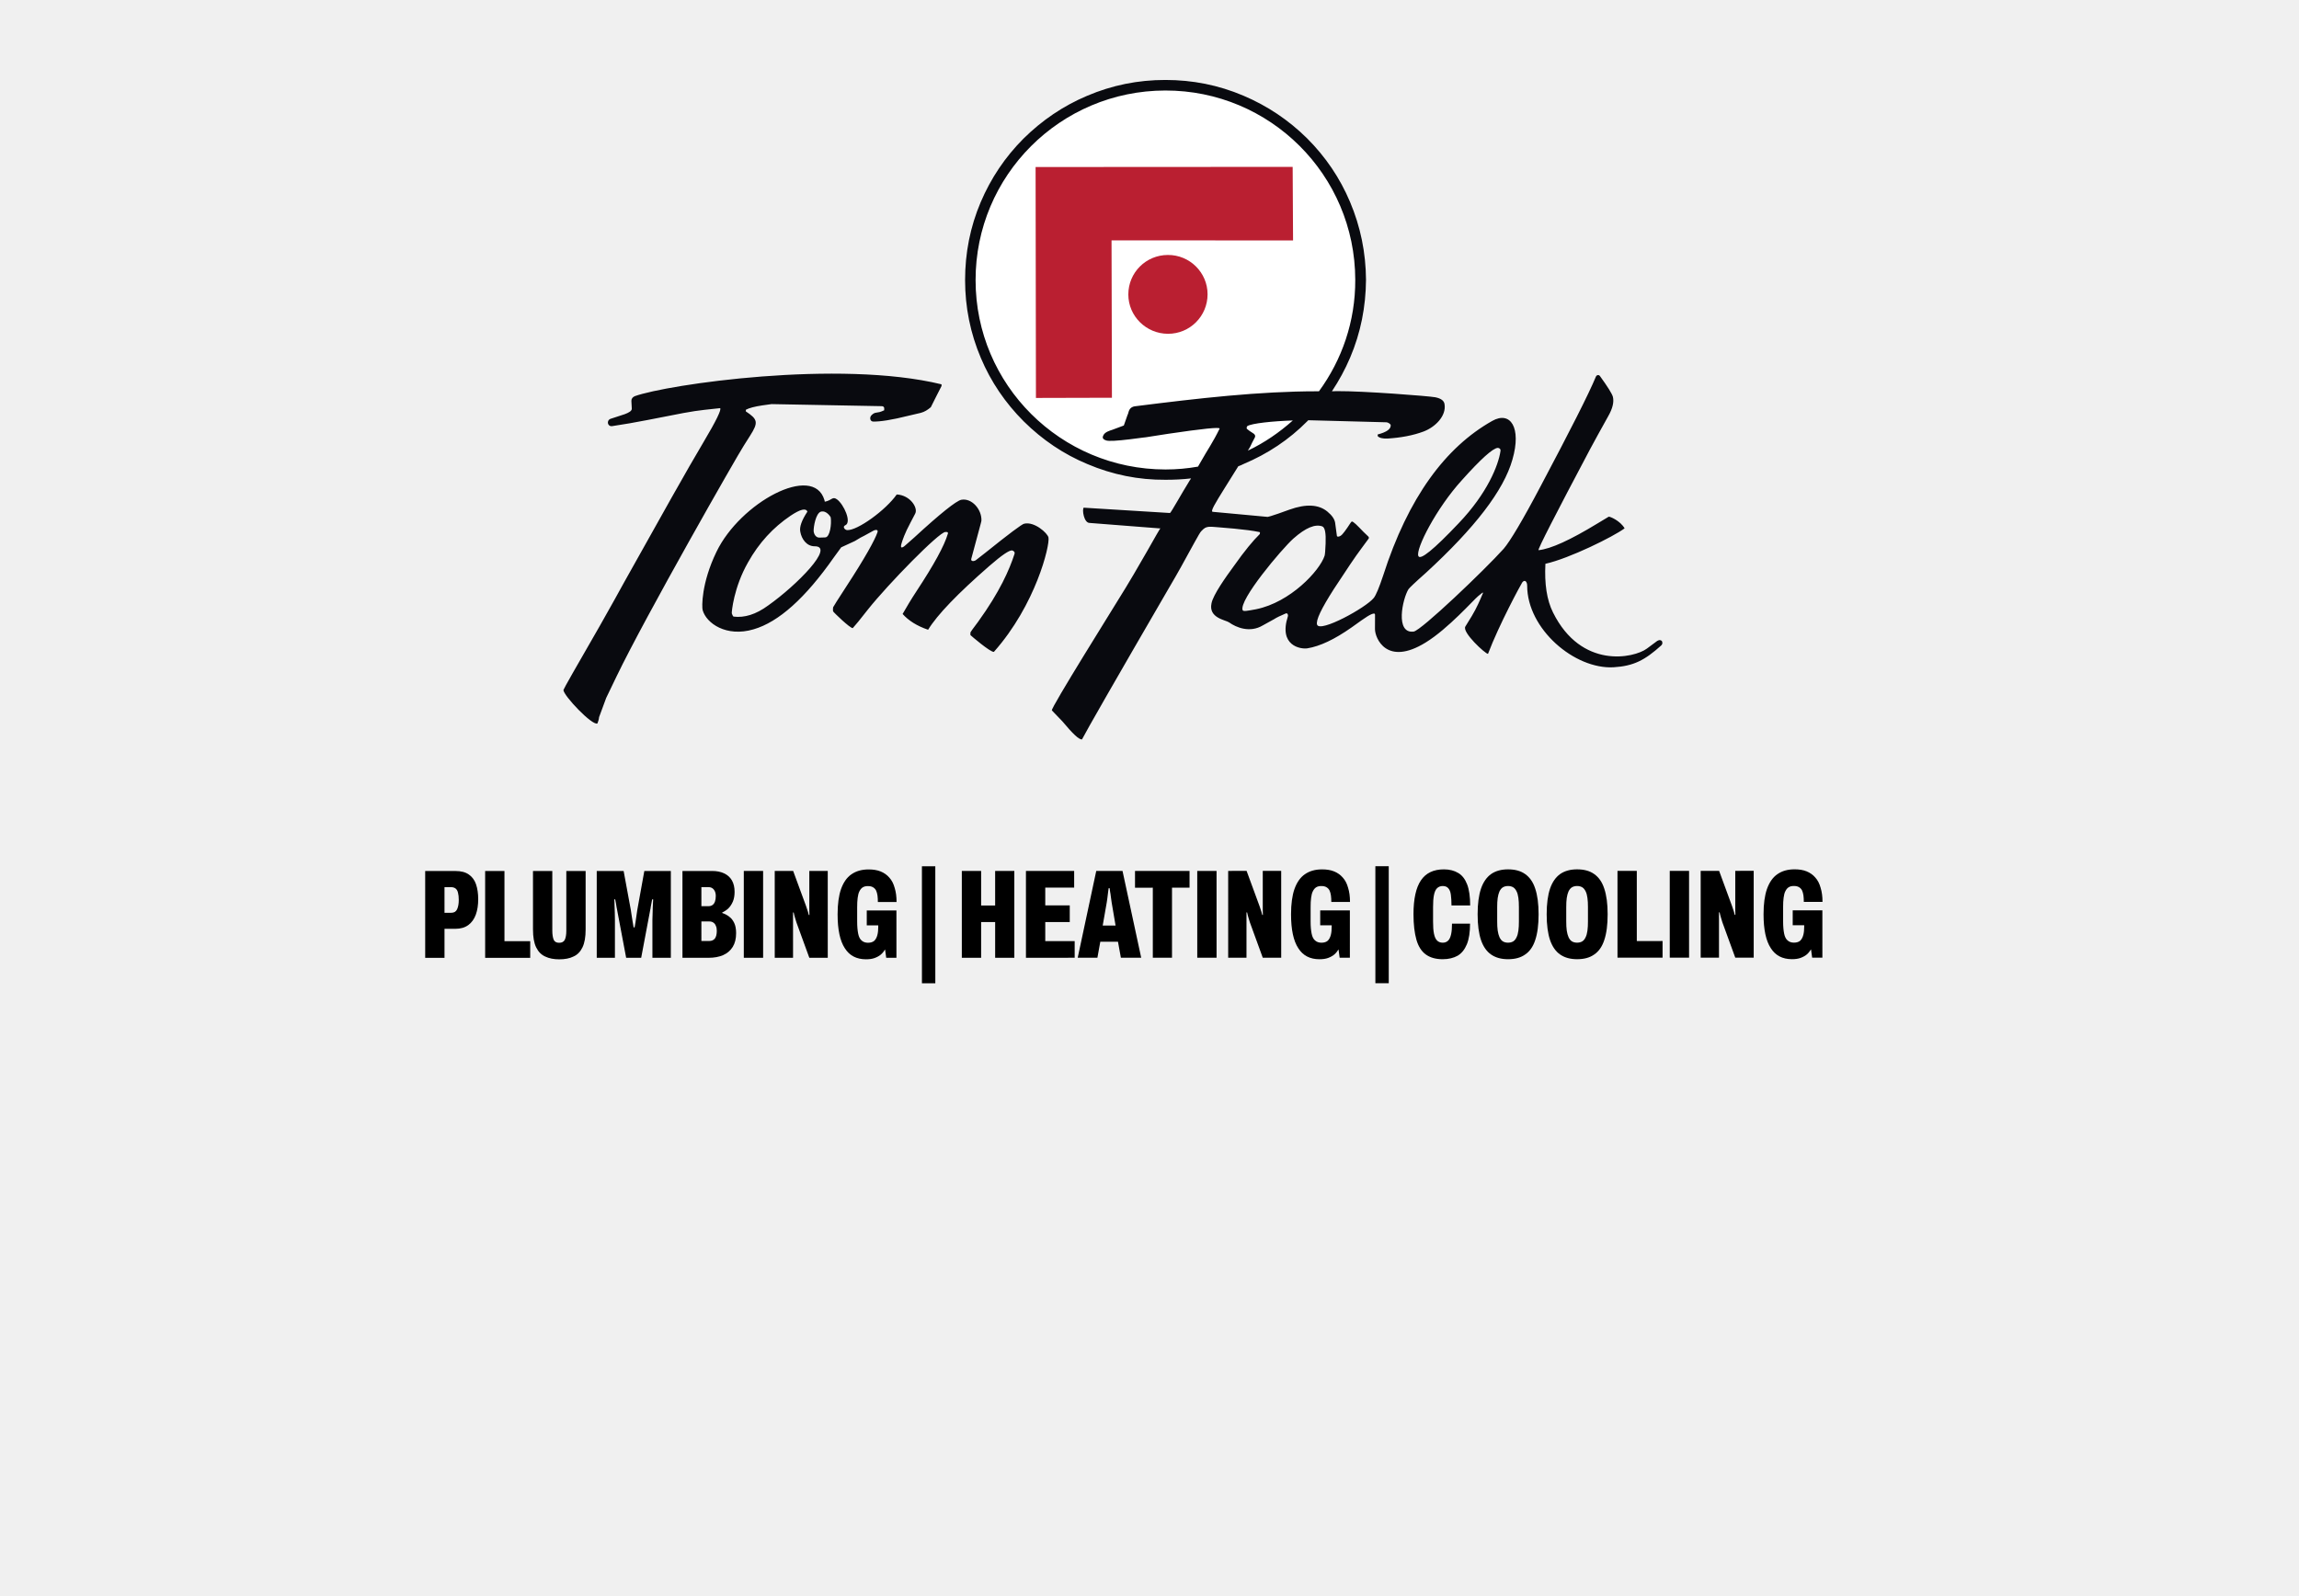
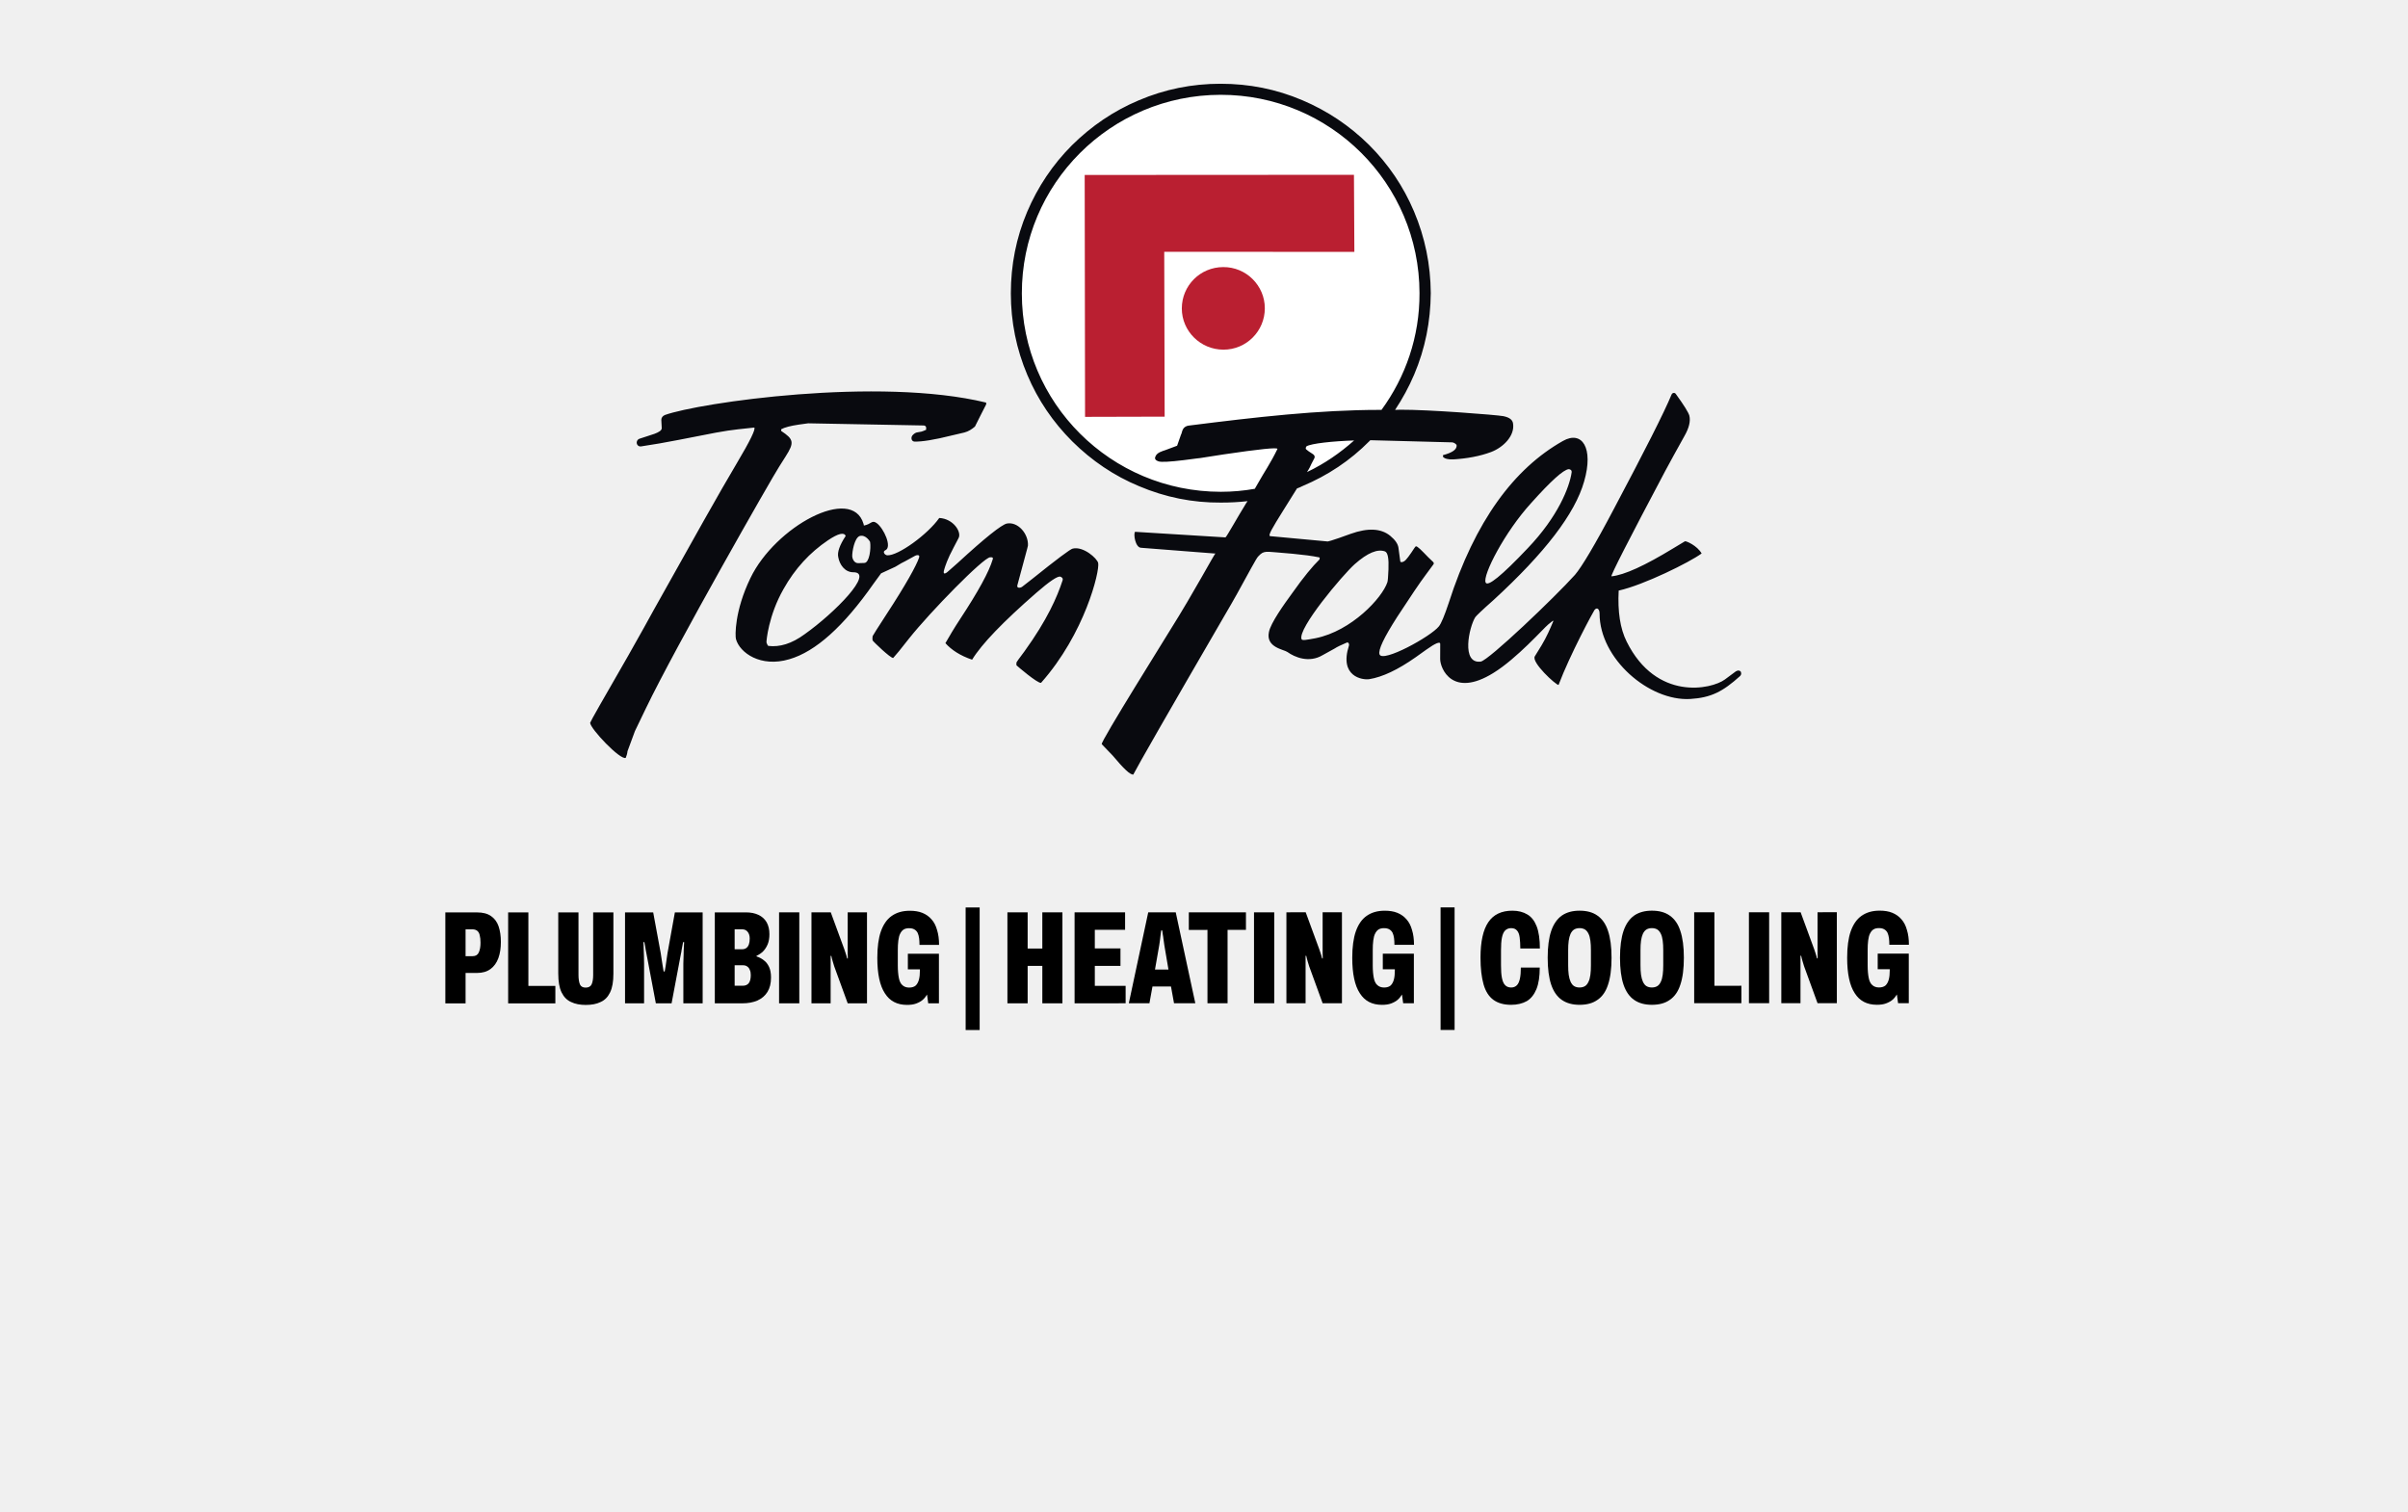
- <svg xmlns="http://www.w3.org/2000/svg" xmlns:xlink="http://www.w3.org/1999/xlink" viewBox="0 0 466.204 323.713" role="img" aria-label="Tom Falk Plumbing, Heating and Cooling">
+ <svg xmlns="http://www.w3.org/2000/svg" xmlns:xlink="http://www.w3.org/1999/xlink" viewBox="0 0 466.204 292.6" role="img" aria-label="Tom Falk Plumbing, Heating and Cooling">
  <defs>
    <path id="font_1_143" d="M.046 0V.688H.285C.33 .688 .365 .679 .392 .66 .419 .641 .438 .615 .449 .582 .46 .549 .466 .51 .466 .465 .466 .418 .46 .378 .447 .342 .434 .307 .415 .28 .388 .26 .361 .24 .327 .23 .285 .23H.199V0H.046M.199 .357H.253C.275 .357 .29 .366 .299 .385 .308 .405 .312 .429 .312 .459 .312 .482 .31 .5 .306 .515 .303 .53 .296 .542 .287 .549 .278 .556 .266 .56 .25 .56H.199V.357Z" />
    <path id="font_1_93" d="M.046 0V.688H.199V.132H.403V0H.046Z" />
    <path id="font_1_167" d="M.249-.012C.206-.012 .169-.005 .138 .01 .107 .024 .083 .048 .066 .083 .049 .118 .041 .165 .041 .225V.688H.194V.215C.194 .184 .198 .16 .205 .143 .212 .127 .227 .119 .248 .119 .27 .119 .285 .127 .293 .143 .301 .16 .305 .184 .305 .215V.688H.458V.225C.458 .165 .45 .118 .433 .083 .416 .048 .393 .024 .361 .01 .331-.005 .293-.012 .249-.012Z" />
    <path id="font_1_101" d="M.047 0V.688H.26L.317 .379C.318 .368 .32 .355 .323 .339 .326 .322 .328 .305 .331 .288 .334 .271 .337 .255 .339 .241H.347C.349 .252 .351 .265 .354 .281 .356 .296 .358 .313 .361 .33 .364 .347 .366 .363 .368 .378L.424 .688H.634V0H.488V.301C.488 .324 .489 .347 .49 .368 .49 .389 .491 .408 .492 .425 .493 .442 .494 .454 .494 .463H.486C.485 .456 .483 .447 .481 .436 .479 .425 .477 .415 .475 .404 .474 .393 .472 .384 .47 .376L.399 0H.28L.209 .376C.208 .383 .206 .391 .204 .401 .202 .411 .2 .422 .199 .433 .197 .444 .195 .454 .193 .463H.186C.187 .45 .188 .435 .188 .416 .189 .397 .189 .378 .19 .358 .191 .338 .191 .319 .191 .301V0H.047Z" />
    <path id="font_1_29" d="M.046 0V.688H.28C.317 .688 .349 .682 .376 .669 .404 .656 .424 .637 .438 .613 .452 .588 .459 .558 .459 .523 .459 .494 .455 .469 .446 .447 .437 .426 .426 .408 .411 .393 .397 .379 .38 .368 .361 .359V.355C.382 .348 .4 .339 .416 .326 .433 .314 .446 .297 .456 .276 .466 .255 .471 .228 .471 .195 .471 .151 .462 .115 .444 .086 .426 .057 .401 .036 .368 .021 .335 .007 .297 0 .253 0H.046M.196 .133H.257C.278 .133 .293 .14 .303 .153 .313 .166 .318 .187 .318 .214 .318 .229 .316 .241 .311 .252 .307 .263 .301 .272 .292 .278 .283 .285 .272 .288 .258 .288H.196V.133M.196 .409H.252C.265 .409 .276 .412 .285 .419 .294 .426 .3 .435 .304 .447 .308 .459 .31 .473 .31 .49 .31 .511 .305 .527 .295 .54 .285 .553 .271 .56 .252 .56H.196V.409Z" />
    <path id="font_1_73" d="M.046 0V.688H.199V0H.046Z" />
    <path id="font_1_102" d="M.046 0V.688H.192L.294 .41C.296 .404 .298 .397 .301 .389 .304 .382 .306 .374 .309 .365 .312 .356 .314 .348 .316 .339H.321C.32 .352 .32 .364 .32 .376 .32 .389 .32 .4 .32 .41V.688H.466V0H.32L.218 .28C.215 .291 .211 .303 .207 .316 .203 .33 .199 .344 .196 .359H.191C.191 .347 .191 .334 .191 .32 .191 .306 .191 .293 .191 .28V0H.046Z" />
    <path id="font_1_63" d="M.257-.012C.182-.012 .126 .017 .089 .076 .051 .134 .032 .223 .032 .344 .032 .425 .041 .492 .059 .544 .078 .597 .105 .636 .141 .661 .178 .687 .223 .7 .278 .7 .314 .7 .346 .695 .373 .684 .4 .673 .423 .657 .442 .635 .461 .614 .475 .587 .484 .554 .494 .522 .499 .485 .499 .442H.351C.351 .461 .35 .478 .348 .493 .346 .508 .342 .522 .337 .533 .331 .544 .323 .553 .312 .559 .302 .565 .289 .568 .272 .568 .256 .568 .242 .565 .231 .558 .22 .551 .212 .541 .205 .527 .198 .514 .194 .497 .191 .475 .188 .454 .187 .429 .187 .4V.286C.187 .247 .19 .216 .195 .191 .2 .166 .209 .148 .222 .137 .235 .125 .252 .119 .273 .119 .295 .119 .312 .125 .323 .135 .334 .146 .342 .161 .347 .18 .352 .199 .354 .221 .354 .246V.257H.263V.375H.498V0H.417L.408 .066C.399 .051 .388 .037 .374 .025 .361 .014 .344 .005 .325-.002 .306-.009 .283-.012 .257-.012Z" />
    <path id="font_1_619" d="" />
    <path id="font_1_702" d="M.046-.202V.725H.152V-.202H.046Z" />
    <path id="font_1_69" d="M.046 0V.688H.199V.414H.31V.688H.462V0H.31V.283H.199V0H.046Z" />
    <path id="font_1_42" d="M.046 0V.688H.428V.556H.199V.415H.393V.283H.199V.132H.432V0H.046Z" />
    <path id="font_1_1" d="M0 0 .147 .688H.355L.503 0H.342L.319 .127H.179L.156 0H0M.198 .255H.3L.269 .438C.268 .443 .267 .45 .266 .459 .265 .468 .263 .477 .262 .488 .261 .5 .259 .51 .257 .521 .256 .532 .254 .542 .253 .551H.245C.244 .54 .242 .527 .24 .513 .239 .499 .237 .485 .235 .472 .233 .459 .231 .447 .23 .438L.198 .255Z" />
    <path id="font_1_161" d="M.155 0V.555H.014V.688H.446V.555H.307V0H.155Z" />
    <path id="font_1_30" d="M.263-.012C.208-.012 .163 .001 .129 .026 .095 .051 .07 .09 .055 .143 .04 .196 .032 .263 .032 .345 .032 .466 .052 .556 .091 .613 .13 .671 .191 .7 .273 .7 .318 .7 .356 .69 .387 .671 .418 .653 .441 .622 .457 .581 .473 .539 .481 .483 .481 .414H.333C.333 .447 .331 .476 .328 .499 .325 .522 .318 .539 .308 .55 .298 .562 .283 .568 .264 .568 .245 .568 .23 .562 .218 .55 .207 .539 .199 .521 .194 .496 .189 .471 .187 .439 .187 .4V.286C.187 .247 .189 .216 .194 .191 .199 .166 .207 .148 .218 .137 .229 .125 .245 .119 .264 .119 .282 .119 .296 .125 .307 .136 .318 .147 .325 .164 .33 .186 .335 .209 .337 .237 .337 .27H.48C.48 .203 .472 .149 .455 .107 .438 .066 .414 .035 .382 .016 .35-.002 .31-.012 .263-.012Z" />
    <path id="font_1_111" d="M.273-.012C.22-.012 .175 0 .139 .025 .104 .049 .077 .087 .059 .139 .041 .192 .032 .26 .032 .344 .032 .427 .041 .495 .059 .548 .077 .6 .104 .638 .139 .663 .175 .688 .22 .7 .273 .7 .328 .7 .373 .688 .408 .663 .444 .638 .471 .6 .488 .548 .506 .495 .515 .427 .515 .344 .515 .26 .506 .192 .488 .139 .471 .087 .444 .049 .408 .025 .373 0 .328-.012 .273-.012M.273 .119C.29 .119 .304 .123 .315 .13 .326 .137 .334 .148 .341 .163 .348 .177 .352 .194 .355 .215 .358 .236 .359 .26 .359 .287V.401C.359 .428 .358 .452 .355 .473 .352 .494 .348 .511 .341 .525 .334 .539 .326 .55 .315 .557 .304 .564 .29 .568 .273 .568 .256 .568 .242 .564 .231 .557 .22 .55 .212 .539 .205 .525 .199 .511 .194 .494 .191 .473 .188 .452 .187 .428 .187 .401V.287C.187 .26 .188 .236 .191 .215 .194 .194 .199 .177 .205 .163 .212 .148 .22 .137 .231 .13 .242 .123 .256 .119 .273 .119Z" />
  </defs>
  <g>
    <path transform="matrix(1,0,0,-1,276.112,56.806)" d="M0 0C.01 21.97-17.8 39.78-39.77 39.79-61.74 39.8-79.55 22-79.56 .03-79.57-21.94-61.76-39.76-39.79-39.77-17.82-39.77-.01-21.97 0 0" fill="#ffffff" fill-rule="evenodd" />
    <path transform="matrix(1,0,0,-1,190.936,77.95801)" d="M0 0C-20.79 5.06-55.59-.02-62.21-2.4-62.61-2.57-62.9-2.89-62.9-3.34L-62.82-4.91C-62.74-5.85-65.2-6.3-67.14-7-68-7.33-67.75-8.6-66.81-8.48-62-7.78-57.28-6.75-52.35-5.82-49.1-5.2-46.56-5.03-44.91-4.83-44.58-5.08-45.69-7.38-48.28-11.73-51.53-17.19-56.83-26.65-64.39-40.19-65.3-41.88-66.94-44.8-69.28-48.95-74.17-57.44-76.68-61.84-76.68-62-76.68-63.12-70.85-69.28-69.79-68.79-69.62-68.38-69.49-67.96-69.45-67.51L-68.01-63.61C-67.97-63.57-67.28-62.13-65.91-59.25-60-46.98-41.42-14.44-40.1-12.43L-38.83-10.42C-37.1-7.71-37.27-7.09-39.69-5.49V-5.16C-39.03-4.79-37.88-4.5-36.28-4.26L-34.47-4.01-12.09-4.43C-11.84-4.43-11.59-4.64-11.63-4.88V-5.26C-12.04-5.46-12.29-5.54-12.54-5.62L-13.44-5.78C-13.64-5.83-13.89-5.95-14.18-6.24-14.64-6.64-14.55-7.51-13.89-7.55-12.49-7.59-10.07-7.22-6.66-6.36L-4.23-5.79C-3.45-5.59-2.8-5.17-2.18-4.64-2.18-4.56 0-.36 0-.33-.04-.24 0-.08 0 0M-23.59-31.05-24.79-31.09C-25.49-31.09-25.89-30.39-25.94-29.77-25.97-28.91-25.52-26.2-24.49-25.83-23.31-25.5-22.48-26.94-22.48-26.98-22.28-28.29-22.61-31.01-23.59-31.05M-35.14-44.84C-37.65-46.69-39.99-47.39-42.21-47.11-42.34-46.94-42.45-46.78-42.54-46.44-42.58-46.24-42.17-41.23-39.24-36.1-37.03-32.15-34.15-29.03-30.62-26.65-28.65-25.33-27.49-25.05-27.21-25.83-28.36-27.56-28.85-28.95-28.65-29.89-28.4-31.37-27.37-32.85-25.74-32.85-21.54-32.82-29.35-40.74-35.14-44.84M21.68-31.06C21.48-30.16 18.8-27.77 16.75-28.27 16.3-28.35 13.67-30.32 8.86-34.18L6.96-35.66C6.64-35.91 5.86-35.99 6.03-35.37 7.34-30.44 8.08-27.85 8.08-27.69 8.21-25.43 6.15-23 3.98-23.42 2.95-23.66-.22-26.17-5.52-31.05L-7.29-32.61C-7.53-32.86-8.64-33.77-8.07-32.12-7.94-31.71-7.53-30.32-6.26-27.97L-5.36-26.25C-4.7-25.06-6.38-22.47-9.09-22.34-11.31-25.51-17.06-29.69-19.16-29.57-19.65-29.52-20.14-28.87-19.53-28.59-18.17-28.01-19.81-24.35-21.21-23.33-22.16-22.66-22.2-23.53-23.68-23.81-23.71-23.69-23.71-23.58-23.76-23.45-26.01-15.97-40.85-23.98-45.66-34-48.74-40.37-48.62-45.21-48.45-45.79-47.72-48.46-43.65-51.34-38.11-49.69-33.05-48.22-27.62-43.37-21.79-35.03-20.88-33.76-20.39-33.15-20.35-33.06L-18.05-32C-17.51-31.83-16.7-31.17-15.7-30.72L-13.82-29.69C-13.65-29.57-12.75-29.29-13-30.02-13.53-31.58-15.55-35.24-19.28-40.95-21.09-43.71-21.96-45.14-21.99-45.22-22.04-45.55-22.04-45.79-22-46.04-21.87-46.29-18.55-49.49-18.01-49.45-17.56-48.97-16.53-47.73-14.93-45.67-10.82-40.5-.5-29.95 .77-29.95H1.05C1.3-29.95 1.35-30.19 1.26-30.35 .56-32.74-1.53-36.56-5.07-41.94-6.18-43.62-7.12-45.22-7.9-46.58-6.72-47.9-5.03-49-2.73-49.78-.88-46.75 3.27-42.44 9.68-36.85 12.23-34.63 13.75-33.61 14.32-33.69 14.65-33.81 14.94-34.01 14.77-34.47 13.74-37.63 11.81-42.07 7.42-48.15 6.35-49.55 5.85-50.28 5.85-50.36V-50.86C6.02-51.03 9.88-54.35 10.61-54.27 19.08-44.74 22-32.66 21.68-31.06M63.78-45.62C62.06-45.94 61.19-46.11 61.06-45.82 60.21-43.81 69-33.38 71.35-31.28 73.85-29.07 75.78-28.29 77.22-28.82 77.76-29.07 77.96-30.17 77.88-32.27 77.83-33.71 77.75-34.53 77.67-34.78 76.68-37.81 70.72-44.22 63.78-45.62M52.78-15.34C52.58-15.71 52.33-16.15 52-16.69 49.87-17.07 47.68-17.27 45.42-17.27 24.14-17.26 6.9-.08 6.9 21.12 6.87 42.35 24.09 59.57 45.37 59.6 66.61 59.63 83.85 42.46 83.89 21.22 83.93 12.76 81.18 4.95 76.53-1.41H76.16C64.45-1.41 52.21-2.81 39.23-4.45 37.83-4.65 37.99-5.8 37.71-6.21L36.96-8.35 34.66-9.21C34.17-9.38 32.98-9.66 32.73-10.53 32.57-10.93 32.86-11.23 33.4-11.39 33.93-11.55 35.53-11.47 38.24-11.14L40.79-10.81C41.44-10.78 43.12-10.44 45.97-10.03 52.86-9.01 56.39-8.64 56.39-8.97 55.04-11.76 53.76-13.57 52.78-15.34M62.11-13.45C62.4-13 62.56-12.71 62.64-12.55L62.97-11.85 63.55-10.74C63.79-10.09 63.01-9.87 62.48-9.47L61.99-9.09C61.82-8.97 61.82-8.77 61.99-8.48 62.85-7.91 67.2-7.46 71.23-7.33 68.51-9.75 65.48-11.85 62.11-13.45M105.53-19.42C109.35-15.15 111.74-13.01 112.76-12.89 113.05-12.89 113.42-13.06 113.34-13.54 112.92-16.39 110.71-22.05 104.87-28.17 99.77-33.56 97.06-35.73 96.69-34.83 96.07-33.47 100.35-25.09 105.53-19.42M146.15-52.3C146.11-52.1 146.06-51.97 145.7-51.88 145.49-51.85 145.2-52.01 145.12-52.05L143.02-53.61C140.4-55.54 129.75-57.84 124-46.29 122.73-43.75 122.24-40.46 122.45-36.4 127.29-35.33 136.25-30.89 138.51-29.21 137.65-27.69 135.47-26.74 135.27-26.86L133.01-28.22C127.54-31.55 123.56-33.39 121.05-33.64 120.89-33.44 124.38-26.61 131.49-13.19 132.93-10.56 133.71-9.08 133.92-8.75L135.15-6.53C136.1-4.89 136.38-3.58 136.14-2.55 135.98-1.93 135.11-.53 133.51 1.68 133.3 1.98 132.85 1.93 132.69 1.56 131.21-2.01 127.47-9.36 121.55-20.53 117.81-27.64 115.26-31.87 113.99-33.35 110.08-37.7 97.26-49.94 95.74-50.15 91.92-50.64 93.48-43.49 94.68-41.56 94.84-41.32 95.99-40.2 98.21-38.24 108.15-29.11 113.99-21.52 115.76-15.27 117.65-8.75 115.35-5.33 111.65-7.43 102.2-12.76 94.64-22.91 89.54-38.81 88.72-41.27 88.1-42.75 87.65-43.32 86.09-45.3 76.72-50.43 76.15-48.75 75.86-47.88 77.01-45.5 79.56-41.51 82.11-37.61 83.95-34.86 85.1-33.34L86.55-31.37C86.67-31.25 86.71-31.05 86.55-30.88L85.56-29.93C84.33-28.66 83.47-27.75 83.18-27.83 83.05-27.88 82.77-28.37 82.32-29.03 81.41-30.34 81.04-30.8 80.51-30.88 80.42-30.92 80.17-30.88 80.17-30.75L79.81-28.08C79.69-27.34 79.19-26.6 78.25-25.82 76.48-24.34 73.89-24.22 70.56-25.41L68.27-26.23C66.95-26.68 66.25-26.89 66.13-26.89L55-25.86C54.46-25.81 55.41-24.25 57.46-20.96 58.24-19.73 59.23-18.13 60.17-16.62 60.54-16.49 60.92-16.33 61.24-16.16 66.13-14.1 70.45-11.24 74.19-7.46 74.23-7.41 74.31-7.34 74.35-7.29H74.72L90.25-7.7C90.54-7.75 90.86-7.92 91.07-8.2 91.19-9.02 90.33-9.68 88.44-10.17V-10.5C88.77-10.87 89.43-11.03 90.41-11 93.12-10.83 95.59-10.38 97.77-9.56 100.15-8.65 102.37-6.4 102-4.05 101.91-3.36 101.35-2.87 100.11-2.62 98.75-2.37 85.53-1.34 80.18-1.38 79.9-1.38 79.53-1.41 79.16-1.41 80.6 .76 81.83 3.02 82.86 5.44 84.99 10.45 86.03 15.71 86.07 21.22 86.03 26.72 84.96 31.98 82.82 37.03 80.77 41.88 77.86 46.16 74.13 49.89 70.35 53.63 66.03 56.51 61.19 58.56 56.13 60.71 50.88 61.74 45.37 61.74 39.82 61.74 34.57 60.67 29.55 58.54 24.66 56.48 20.39 53.57 16.6 49.83 12.87 46.09 9.99 41.78 7.93 36.94 5.8 31.92 4.77 26.63 4.77 21.16 4.77 15.65 5.84 10.35 7.97 5.34 10.02 .49 12.93-3.78 16.67-7.52 20.45-11.26 24.76-14.18 29.61-16.19 34.66-18.33 39.93-19.4 45.42-19.36 47.19-19.36 48.88-19.28 50.6-19.08 50.4-19.36 50.19-19.69 50.03-19.98 48.84-21.87 46.49-26.1 46.32-26.1L28.82-25.02C28.46-25.43 28.87-28.06 29.97-28.11L44.23-29.22H44.39C44.19-29.22 40.37-36.49 35.64-44.01 35.4-44.46 22.04-65.78 22.37-66.14L24.5-68.36C26.6-70.87 27.87-72.1 28.48-72.02 29.31-70.38 35.14-60.19 46.04-41.42 47.06-39.65 47.92-38.22 48.54-37.07 50.8-33 52.32-30.09 52.65-29.8 53.31-29.1 53.56-28.97 54.26-28.89 54.75-28.85 56.31-29.02 59.35-29.27 61.41-29.47 63.04-29.67 64.49-29.97 64.61-30.01 64.57-30.25 64.52-30.38 63.21-31.65 61.44-33.79 59.35-36.75 57.58-39.16 55.07-42.7 54.74-44.42 54.09-47.42 57.62-47.79 58.31-48.29 59.75-49.32 62.51-50.47 65.14-48.9L67.44-47.63C67.93-47.3 68.71-46.94 69.78-46.48 70.15-46.32 70.32-46.77 70.23-47.05 68.29-53.06 72.85-53.76 74.17-53.55 76.72-53.14 79.68-51.74 83.13-49.32L85.19-47.85C86.99-46.57 87.9-46.2 87.9-46.73L87.89-49.65C87.89-51.5 90.27-57.25 98.16-52.37 102.72-49.58 107.98-43.62 108.81-42.96L109.63-42.3C109.79-42.15 109.83-42.3 109.75-42.43 109.18-43.78 108.52-45.35 107.53-46.99L106.22-49.12C105.47-50.27 110.32-54.72 110.81-54.67 113.04-48.76 117.52-40.5 117.76-40.17 118.26-39.52 118.75-40.01 118.75-40.83 118.75-49.62 128.36-57.84 136.29-57.39 140.35-57.14 142.61-55.96 145.94-52.96 146.06-52.83 146.23-52.63 146.15-52.3" fill="#090a0f" fill-rule="evenodd" />
    <path transform="matrix(1,0,0,-1,262.214,48.76901)" d="M0 0-.08 14.92-52.21 14.89-52.14-31.95-36.73-31.91-36.81 .01Z" fill="#ba1f31" fill-rule="evenodd" />
    <path transform="matrix(1,0,0,-1,244.878,59.68701)" d="M0 0C0-4.44-3.58-8.02-8.01-8.02-12.45-8.02-16.07-4.44-16.07-.04-16.07 4.4-12.49 7.97-8.05 7.97-3.61 8 0 4.39 0 0" fill="#ba1f31" fill-rule="evenodd" />
    <use data-text="P" xlink:href="#font_1_143" transform="matrix(25.599,-.0031,-.0031,-25.599,85.0453,194.2861)" />
    <use data-text="L" xlink:href="#font_1_93" transform="matrix(25.599,-.0031,-.0031,-25.599,97.20483,194.2846)" />
    <use data-text="U" xlink:href="#font_1_167" transform="matrix(25.599,-.0031,-.0031,-25.599,107.0348,194.2834)" />
    <use data-text="M" xlink:href="#font_1_101" transform="matrix(25.599,-.0031,-.0031,-25.599,119.8088,194.2819)" />
    <use data-text="B" xlink:href="#font_1_29" transform="matrix(25.599,-.0031,-.0031,-25.599,137.2161,194.2798)" />
    <use data-text="I" xlink:href="#font_1_73" transform="matrix(25.599,-.0031,-.0031,-25.599,149.6572,194.2783)" />
    <use data-text="N" xlink:href="#font_1_102" transform="matrix(25.599,-.0031,-.0031,-25.599,155.9289,194.2775)" />
    <use data-text="G" xlink:href="#font_1_63" transform="matrix(25.599,-.0031,-.0031,-25.599,169.0356,194.2759)" />
    <use data-text=" " xlink:href="#font_1_619" transform="matrix(25.599,-.0031,-.0031,-25.599,182.7567,194.2743)" />
    <use data-text="|" xlink:href="#font_1_702" transform="matrix(25.599,-.0031,-.0031,-25.599,185.7774,194.2739)" />
    <use data-text=" " xlink:href="#font_1_619" transform="matrix(25.599,-.0031,-.0031,-25.599,190.846,194.2733)" />
    <use data-text="H" xlink:href="#font_1_69" transform="matrix(25.599,-.0031,-.0031,-25.599,193.8667,194.2729)" />
    <use data-text="E" xlink:href="#font_1_42" transform="matrix(25.599,-.0031,-.0031,-25.599,206.8709,194.2714)" />
    <use data-text="A" xlink:href="#font_1_1" transform="matrix(25.599,-.0031,-.0031,-25.599,218.5441,194.2699)" />
    <use data-text="T" xlink:href="#font_1_161" transform="matrix(25.599,-.0031,-.0031,-25.599,229.8076,194.2686)" />
    <use data-text="I" xlink:href="#font_1_73" transform="matrix(25.599,-.0031,-.0031,-25.599,241.6088,194.2671)" />
    <use data-text="N" xlink:href="#font_1_102" transform="matrix(25.599,-.0031,-.0031,-25.599,247.8806,194.2664)" />
    <use data-text="G" xlink:href="#font_1_63" transform="matrix(25.599,-.0031,-.0031,-25.599,260.9873,194.2648)" />
    <use data-text=" " xlink:href="#font_1_619" transform="matrix(25.599,-.0031,-.0031,-25.599,274.7083,194.2631)" />
    <use data-text="|" xlink:href="#font_1_702" transform="matrix(25.599,-.0031,-.0031,-25.599,277.729,194.2628)" />
    <use data-text=" " xlink:href="#font_1_619" transform="matrix(25.599,-.0031,-.0031,-25.599,282.7976,194.2622)" />
    <use data-text="C" xlink:href="#font_1_30" transform="matrix(25.599,-.0031,-.0031,-25.599,285.8183,194.2618)" />
    <use data-text="O" xlink:href="#font_1_111" transform="matrix(25.599,-.0031,-.0031,-25.599,298.8226,194.2602)" />
    <use data-text="O" xlink:href="#font_1_111" transform="matrix(25.599,-.0031,-.0031,-25.599,312.8253,194.2585)" />
    <use data-text="L" xlink:href="#font_1_93" transform="matrix(25.599,-.0031,-.0031,-25.599,326.8279,194.2568)" />
    <use data-text="I" xlink:href="#font_1_73" transform="matrix(25.599,-.0031,-.0031,-25.599,337.4259,194.2556)" />
    <use data-text="N" xlink:href="#font_1_102" transform="matrix(25.599,-.0031,-.0031,-25.599,343.6977,194.2548)" />
    <use data-text="G" xlink:href="#font_1_63" transform="matrix(25.599,-.0031,-.0031,-25.599,356.8044,194.2532)" />
    <use data-text=" " xlink:href="#font_1_619" transform="matrix(25.599,-.0031,-.0031,-25.599,370.5254,194.2515)" />
  </g>
</svg>
